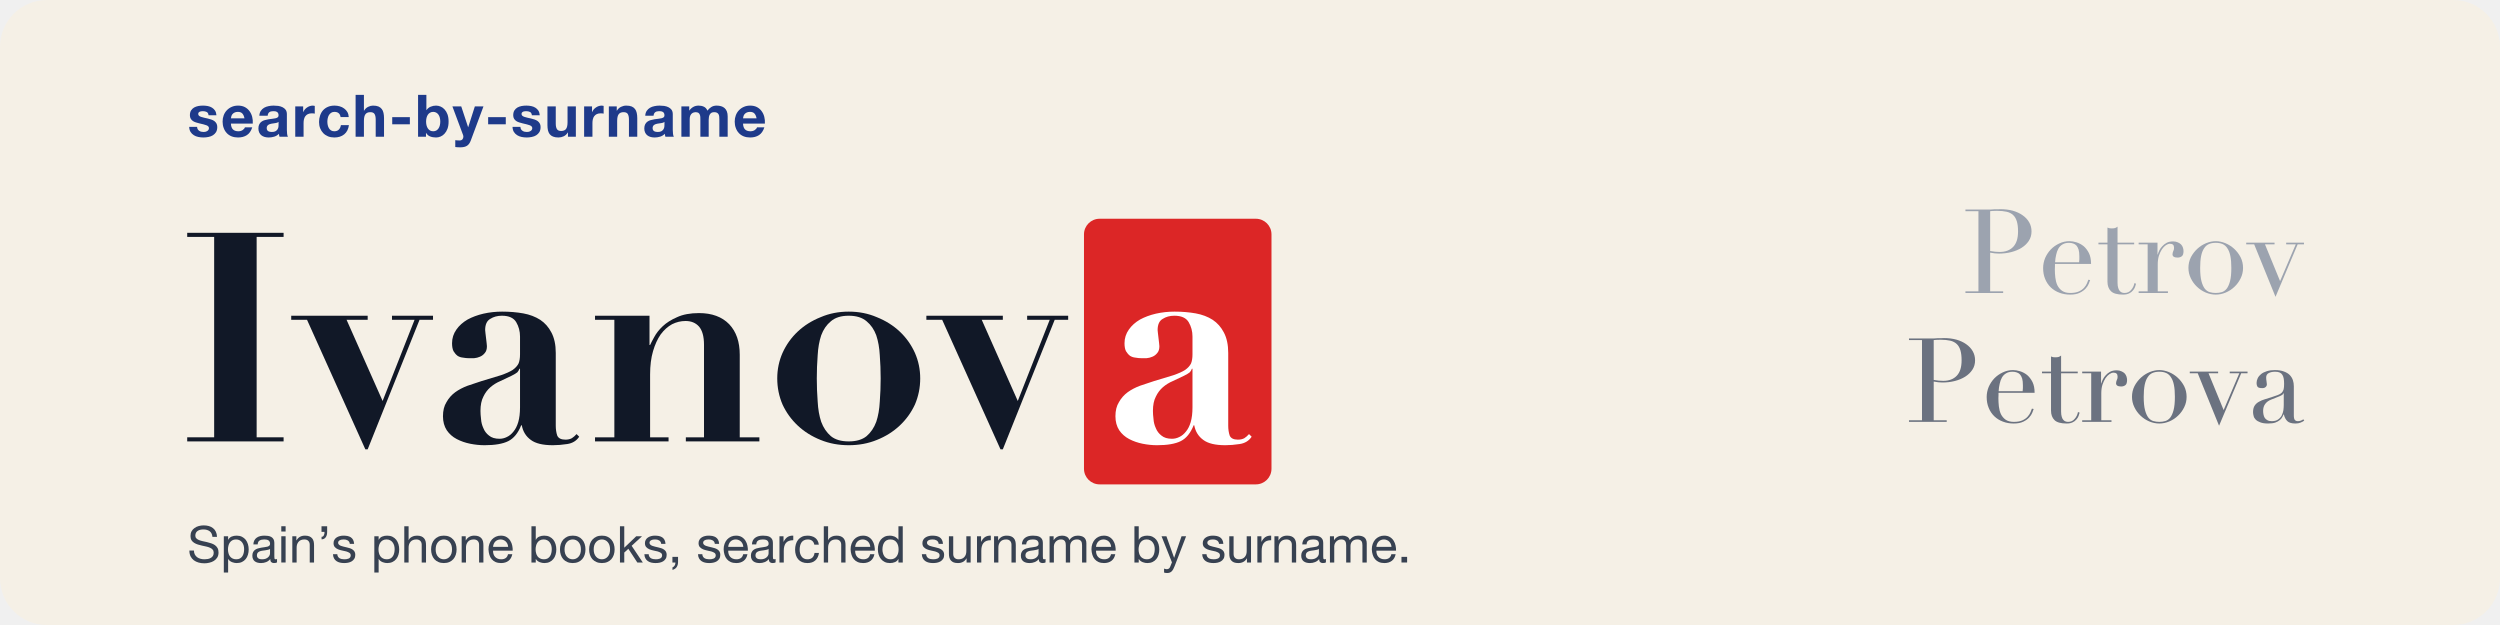
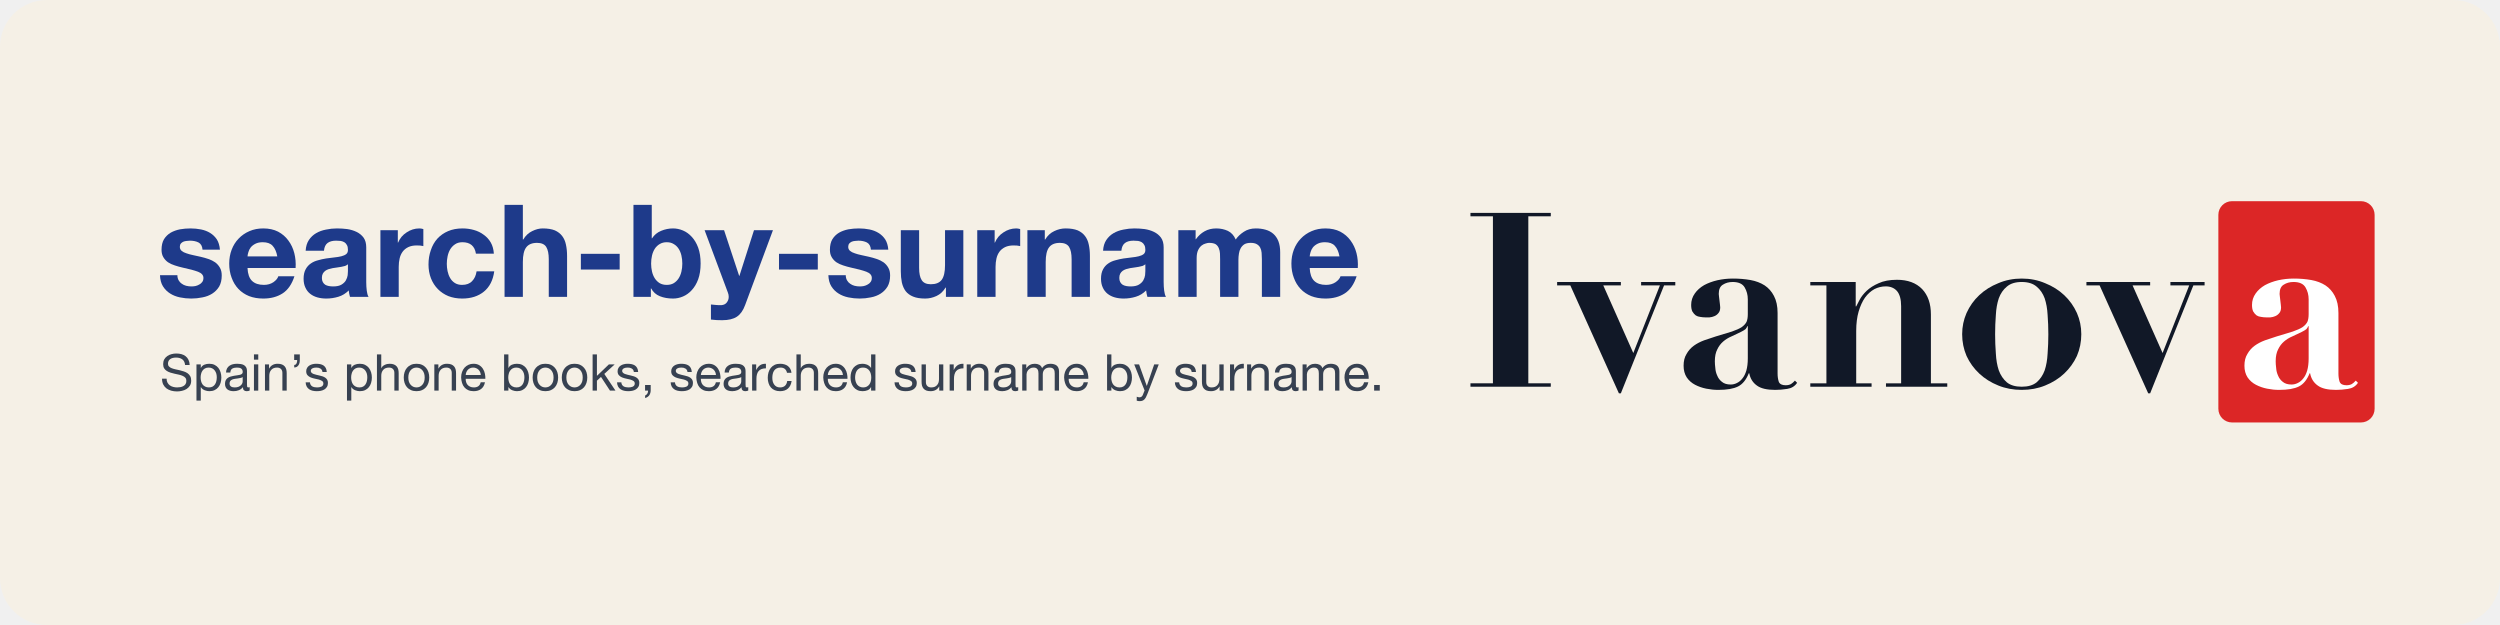
<svg xmlns="http://www.w3.org/2000/svg" viewBox="0 0 1280 320" width="1280" height="320" role="img" aria-label="search-by-surname">
  <defs>
    <path id="hn-bold-s" d="m164 168l-135 0q2-52 23-86q22-35 56-56q33-21 76-30q43-9 88-9q44 0 86 9q43 8 76 29q33 21 54 55q20 35 20 86q0 36-14 60q-14 25-37 42q-23 16-53 26q-29 10-60 17q-30 7-59 13q-29 6-51 14q-23 7-37 19q-14 12-14 31q0 16 8 26q8 9 19 14q12 5 26 6q14 2 26 2q38 0 66-14q28-15 31-56l135 0q-4 48-24 80q-21 31-52 50q-31 19-70 27q-40 8-82 8q-42 0-82-7q-40-8-72-26q-32-19-52-51q-19-32-19-82q0-34 14-57q14-24 37-40q23-15 52-24q30-10 61-17q76-16 119-32q42-16 42-48q0-19-9-31q-9-13-23-20q-13-8-30-12q-16-3-31-3q-21 0-41 5q-19 5-34 16q-15 10-24 26q-10 17-10 40z" />
    <path id="hn-bold-e" d="m402 314l-231 0q1 15 7 34q5 19 18 36q14 17 36 28q23 12 57 12q52 0 77-28q26-28 36-82zm-231-90l373 0q4 60-10 115q-14 55-46 98q-31 43-80 69q-49 25-115 25q-59 0-107-21q-49-21-84-58q-35-36-54-86q-19-50-19-108q0-60 19-110q18-50 52-86q34-36 83-56q49-19 110-19q88 0 150 40q62 40 92 133l-125 0q-7-24-38-46q-31-21-74-21q-60 0-92 31q-32 31-35 100z" />
    <path id="hn-bold-a" d="m48 358q3 50 25 83q22 33 56 53q34 20 77 28q42 9 85 9q39 0 79-5q40-6 73-22q33-16 54-44q21-29 21-76l0-269q0-35 4-67q4-32 14-48l-144 0q-4 12-6 24q-3 13-4 26q-34-35-80-49q-46-14-94-14q-37 0-69 9q-32 9-56 28q-24 19-37 48q-14 29-14 69q0 44 16 73q15 28 40 45q24 17 56 25q31 9 63 14q32 5 63 8q31 3 55 9q24 6 38 17q14 12 13 34q0 23-8 36q-7 14-20 22q-12 7-28 10q-17 2-36 2q-42 0-66-18q-24-18-28-60zm328-105q-9-8-22-13q-14-4-30-7q-15-3-32-5q-17-2-34-5q-16-3-32-8q-15-5-26-13q-12-9-19-22q-7-13-7-33q0-19 7-32q7-13 19-21q12-7 28-10q16-3 33-3q42 0 65 14q23 14 34 33q11 20 14 40q2 20 2 32z" />
    <path id="hn-bold-r" d="m54 517l0-517l142 0l0 233q0 35 7 65q7 30 23 52q17 23 44 36q27 13 66 13q13 0 27-1q14-2 24-4l0 132q-17 5-31 5q-27 0-52-8q-25-8-47-23q-22-14-39-34q-17-21-27-45l-2 0l0 96z" />
    <path id="hn-bold-c" d="m406 335l139 0q-3 50-24 87q-21 36-55 60q-33 25-76 37q-42 12-88 12q-63 0-112-21q-49-21-83-58q-34-38-51-90q-18-51-18-111q0-58 19-107q19-48 53-83q34-35 82-55q49-19 107-19q103 0 169 54q66 54 80 157l-137 0q-7-48-35-76q-27-29-78-29q-33 0-56 15q-23 15-36 38q-14 24-20 53q-6 29-6 57q0 29 6 58q6 30 20 54q15 25 38 40q23 16 57 16q91 0 105-89z" />
    <path id="hn-bold-h" d="m54 714l0-714l142 0l0 271q0 79 26 113q26 35 84 35q51 0 71-31q20-32 20-96l0-292l142 0l0 318q0 48-9 88q-8 39-29 66q-21 28-57 44q-37 15-94 15q-40 0-82-21q-42-20-69-65l-3 0l0 269z" />
    <path id="hn-bold-hyphen" d="m53 334l0-122l301 0l0 122z" />
    <path id="hn-bold-b" d="m433 258q0-32-7-62q-7-30-22-53q-15-23-38-37q-22-13-54-13q-31 0-54 13q-23 14-38 37q-15 23-22 53q-7 30-7 62q0 33 7 63q7 30 22 53q15 23 38 36q23 14 54 14q32 0 54-14q23-13 38-36q15-23 22-53q7-30 7-63zm-379 456l0-714l135 0l0 66l2 0q23-43 68-61q45-18 102-18q39 0 77 16q38 16 68 49q31 33 50 84q19 52 19 123q0 71-19 123q-19 51-50 84q-30 33-68 49q-38 16-77 16q-48 0-93-19q-44-18-70-58l-2 0l0 260z" />
    <path id="hn-bold-y" d="m309-64l216 581l-147 0l-113-354l-2 0l-117 354l-151 0l181-485q6-15 6-32q0-23-14-42q-13-19-41-22q-21-1-42 1q-21 2-41 4l0-117q22-2 44-4q21-1 43-1q73 0 114 27q41 27 64 90z" />
    <path id="hn-bold-u" d="m539 0l0 517l-142 0l0-271q0-79-26-114q-26-34-84-34q-51 0-71 32q-20 31-20 95l0 292l-142 0l0-318q0-48 8-87q9-40 30-68q21-27 58-42q36-15 93-15q45 0 88 20q43 20 70 65l3 0l0-72z" />
    <path id="hn-bold-n" d="m54 517l0-517l142 0l0 271q0 79 26 113q26 35 84 35q51 0 71-31q20-32 20-96l0-292l142 0l0 318q0 48-9 88q-8 39-29 66q-21 28-57 44q-37 15-94 15q-45 0-88-21q-43-20-70-65l-3 0l0 72z" />
    <path id="hn-bold-m" d="m58 517l0-517l142 0l0 300q0 38 11 62q11 23 27 36q15 12 32 16q16 5 26 5q34 0 52-11q17-12 24-31q8-19 9-41q1-23 1-46l0-290l142 0l0 288q0 24 4 48q3 23 14 42q10 18 28 30q19 11 49 11q30 0 47-10q18-10 27-27q9-17 11-40q2-23 2-49l0-293l142 0l0 346q0 50-14 86q-14 35-39 57q-25 22-60 32q-35 10-76 10q-54 0-93-26q-40-26-63-60q-21 48-61 67q-41 19-90 19q-51 0-90-22q-40-22-68-62l-2 0l0 70z" />
    <path id="didot-bold-I" d="m39 712l0-14l92 0l0-684l-92 0l0-14l329 0l0 14l-92 0l0 684l92 0l0 14z" />
    <path id="didot-bold-v" d="m-13 429l0-14l54 0l199-442l8 0l177 442l46 0l0 14l-140 0l0-14l77 0l-109-277l-123 277l72 0l0 14z" />
    <path id="didot-bold-a" d="m305 248l0-132q0-29-6-50q-6-20-16-32q-10-13-23-19q-12-6-25-6q-23 0-36 11q-13 10-19 25q-7 15-8 31q-2 16-2 28q0 30 10 49q9 19 24 32q15 13 34 21q19 9 38 18q14 7 20 12q5 6 7 12zm202-232l-9 9q-8-9-16-14q-9-5-22-5q-22 0-28 14q-5 15-5 34l0 248q0 42-15 70q-14 27-38 43q-25 16-58 22q-34 6-72 6q-33 0-64-7q-30-7-54-20q-24-14-38-34q-15-21-15-47q0-17 5-27q6-10 14-16q8-5 18-6q11-2 21-2q7 0 17 0q11 1 20 5q10 4 17 13q7 8 7 23q0 3-1 11q-1 8-2 17q-1 9-2 17q-1 7-1 10q0 28 17 38q17 11 40 11q36 0 49-22q13-22 13-49l0-61q0-19-5-31q-6-12-20-22q-14-9-40-18q-25-8-66-20q-25-8-48-16q-24-9-42-22q-19-14-30-34q-12-19-12-48q0-28 13-48q13-19 34-30q21-11 46-16q25-5 49-5q53 0 81 14q28 14 44 54l2 0q6-32 31-50q24-18 75-18q23 0 49 4q27 4 41 25z" />
    <path id="didot-bold-n" d="m42 14l0-14l251 0l0 14l-63 0l0 214q0 46 10 80q10 34 26 57q17 23 39 35q22 11 46 11q29 0 46-19q17-20 17-62l0-316l-62 0l0-14l251 0l0 14l-67 0l0 282q0 66-36 104q-37 38-103 38q-45 0-75-14q-30-13-49-31q-19-18-29-37q-10-18-14-27l-2 0l0 100l-186 0l0-14l66 0l0-401z" />
    <path id="didot-bold-o" d="m278 0q-39 0-61 18q-22 19-33 49q-10 30-12 69q-3 39-3 79q0 40 3 79q2 38 12 68q11 30 33 48q22 19 61 19q39 0 61-19q22-18 33-48q10-30 12-68q3-39 3-79q0-40-3-79q-2-39-12-69q-11-30-33-49q-22-18-61-18zm0 443q-52 0-96-19q-45-18-78-49q-33-31-52-73q-18-41-18-87q0-47 18-89q19-41 52-72q33-31 78-49q44-18 96-18q52 0 96 18q45 18 78 49q33 31 52 72q18 42 18 89q0 46-18 87q-19 42-52 73q-33 31-78 49q-44 19-96 19z" />
-     <path id="didot-P" d="m241 358q20-4 42-6q22-2 39-2q74 0 116 44q41 43 41 131q0 51-10 85q-10 34-31 54q-22 21-56 29q-35 8-83 8q-19 0-35-1q-15-1-23-2zm-211-344l111 0l0 684l-111 0l0 14l188 0q14 0 28 0q14 1 28 2q14 0 28 0q13 1 27 1q57 0 105-13q49-14 84-39q36-25 56-60q20-35 20-78q0-45-23-80q-23-35-61-59q-38-24-88-37q-51-13-106-13q-14 0-36 2q-22 3-39 6l0-330l111 0l0-14l-322 0z" />
-     <path id="didot-e" d="m352 262q2 14 2 26q0 12 0 25q0 34-6 56q-7 22-18 35q-12 13-28 18q-17 6-36 6q-34 0-56-14q-22-13-35-36q-13-23-19-53q-7-30-9-63zm-206-14q0-10 0-20q-1-11-1-27q0-33 4-69q4-36 17-65q14-29 40-48q27-19 71-19q44 0 73 13q28 13 44 31q17 19 25 38q8 19 12 31l15-3q-3-11-12-32q-8-20-26-40q-19-21-50-36q-32-16-82-16q-50 0-92 16q-43 16-74 46q-31 30-48 72q-17 41-17 92q0 44 17 86q18 41 48 73q31 32 72 51q41 20 88 20q28 0 60-10q32-10 60-32q27-23 46-60q18-37 18-92z" />
-     <path id="didot-t" d="m17 429l77 0l0 129q8-3 15-5q7-2 24-2q15 0 26 3q11 4 21 12l0-137l142 0l0-14l-142 0l0-327q0-28 6-46q5-17 14-26q9-10 20-13q10-3 20-3q35 0 56 26q22 25 28 58l14-5q-3-13-9-29q-6-16-19-30q-12-15-32-24q-20-10-50-10q-75 0-104 29q-30 29-30 82l0 318l-77 0z" />
-     <path id="didot-r" d="m27 14l77 0l0 401l-77 0l0 14l161 0l0-101l2 0q4 15 13 34q9 19 25 36q16 18 38 30q23 12 55 12q23 0 40-8q17-7 28-18q11-12 16-27q5-15 5-30q0-33-15-44q-15-11-35-11q-44 0-44 28q0 9 2 14q2 6 4 12q3 5 5 12q2 7 2 20q0 32-35 32q-16 0-34-12q-18-12-34-35q-15-23-26-55q-10-33-10-75l0-229l87 0l0-14l-250 0z" />
-     <path id="didot-o" d="m145 214q0-71 11-113q11-42 29-65q18-22 42-29q24-7 51-7q27 0 51 7q24 7 42 29q18 23 29 65q11 42 11 113q0 60-8 100q-8 41-25 66q-16 26-41 37q-25 11-59 11q-34 0-59-11q-25-11-41-37q-17-25-25-66q-8-40-8-100zm-100 0q0 49 21 91q22 42 56 73q33 30 74 47q42 17 82 17q40 0 82-17q41-17 74-47q34-31 56-73q21-42 21-91q0-47-20-88q-20-42-53-73q-32-31-74-49q-42-18-86-18q-44 0-86 18q-42 18-74 49q-33 31-53 73q-20 41-20 88z" />
-     <path id="didot-v" d="m-18 429l242 0l0-14l-82 0l129-314l134 314l-82 0l0 14l152 0l0-14l-54 0l-189-448l-182 448l-68 0z" />
-     <path id="didot-a" d="m303 245l-2 0q-2-13-33-26l-75-30q-32-13-49-37q-17-23-17-58q0-15 3-31q3-16 11-29q8-12 23-20q14-8 37-8q33 0 53 14q21 14 32 35q10 21 14 45q3 25 3 45zm175-234q-13-10-31-17q-18-8-44-8q-48 0-69 20q-22 21-30 58l-2 0q-4-9-11-22q-7-14-21-26q-15-13-39-22q-24-8-61-8q-42 0-67 10q-25 9-39 23q-14 14-18 31q-5 18-5 33q0 35 14 56q14 21 37 33q22 13 50 21q27 8 55 17q33 11 55 19q21 8 33 19q12 12 17 30q4 17 4 47q0 24-3 43q-3 19-11 32q-8 14-23 21q-15 7-40 7q-33 0-55-12q-21-11-21-37q0-17 3-33q3-17 3-25q0-14-10-23q-10-10-29-10q-33 0-41 12q-8 12-8 31q0 22 10 42q10 20 29 35q20 16 50 25q29 9 67 9q46 0 77-12q31-11 50-30q19-20 27-44q8-25 8-52l0-249q0-29 9-39q9-10 26-10q11 0 23 4q12 4 23 12z" />
    <path id="hn-S" d="m491 505l90 0q-2 59-23 101q-20 43-56 71q-35 28-82 41q-47 13-102 13q-49 0-96-13q-46-12-82-38q-37-25-59-64q-22-40-22-94q0-49 19-82q20-32 52-52q33-21 74-34q41-12 84-22q42-9 83-18q41-9 73-24q33-14 52-37q20-23 20-60q0-39-16-64q-16-25-42-39q-26-15-58-21q-33-6-65-6q-40 0-78 10q-38 10-67 31q-28 21-46 54q-17 32-17 77l-90 0q0-65 23-113q24-47 64-78q41-30 94-45q54-15 114-15q49 0 98 12q50 11 90 36q40 26 66 66q25 41 25 98q0 53-19 88q-20 35-52 58q-33 23-74 36q-41 14-84 24q-42 10-83 18q-41 9-73 22q-33 13-52 34q-20 20-20 53q0 35 14 59q13 23 36 37q22 14 51 20q29 6 59 6q74 0 122-35q47-34 55-111z" />
    <path id="hn-p" d="m67 517l0-714l85 0l0 266l2 0q14-23 34-39q21-15 44-24q23-9 46-13q24-4 43-4q59 0 103 21q45 21 74 58q30 36 44 85q15 49 15 104q0 55-15 104q-15 49-44 87q-30 37-74 59q-45 22-105 22q-54 0-99-19q-45-20-66-63l-2 0l0 70zm400-254q0-38-8-74q-8-36-26-64q-18-28-47-45q-30-17-74-17q-44 0-75 17q-31 16-51 43q-19 27-28 63q-9 35-9 73q0 36 9 71q8 35 27 62q19 28 49 45q30 17 73 17q41 0 71-16q31-16 50-43q20-27 30-61q9-35 9-71z" />
    <path id="hn-a" d="m522 2q-22-13-61-13q-33 0-53 19q-19 18-19 60q-35-42-81-60q-47-19-101-19q-35 0-67 8q-31 8-54 25q-23 17-36 44q-14 28-14 67q0 44 15 72q15 28 39 45q25 18 56 27q32 9 65 15q35 7 67 10q31 4 55 10q24 7 38 20q14 12 14 36q0 28-11 45q-10 17-26 26q-17 9-38 12q-20 3-40 3q-54 0-90-20q-36-21-39-78l-85 0q2 48 20 81q18 33 48 53q30 21 68 30q39 9 83 9q35 0 69-5q35-5 63-20q28-16 45-44q17-28 17-73l0-266q0-30 3-44q4-14 24-14q11 0 26 5zm-138 265q-16-12-42-17q-26-6-54-10q-29-3-58-8q-29-4-52-14q-23-10-38-28q-14-19-14-51q0-21 8-35q9-15 22-24q14-9 32-13q18-4 38-4q42 0 72 11q30 12 49 30q19 17 28 38q9 20 9 38z" />
    <path id="hn-i" d="m154 610l0 104l-85 0l0-104zm-85-93l0-517l85 0l0 517z" />
    <path id="hn-n" d="m64 517l0-517l85 0l0 292q0 35 9 64q10 30 29 52q19 22 47 34q29 12 68 12q49 0 77-28q28-28 28-76l0-350l85 0l0 340q0 42-8 76q-9 35-30 60q-21 25-55 39q-34 14-85 14q-115 0-168-94l-2 0l0 82z" />
    <path id="hn-quoteright" d="m83 714l0-111l59 0q0-17-2-35q-3-17-10-31q-7-14-18-23q-11-8-28-8l0-50q29 0 50 12q20 12 34 32q13 20 20 46q6 27 6 57l0 111z" />
    <path id="hn-s" d="m116 163l-85 0q2-48 20-81q18-34 48-54q30-21 69-30q39-9 82-9q39 0 78 7q40 8 72 27q31 19 50 50q20 31 20 78q0 37-14 62q-15 25-38 41q-24 17-54 27q-31 10-63 17q-30 7-60 14q-30 6-54 16q-24 9-39 24q-16 14-16 36q0 20 10 32q10 13 26 20q16 8 36 11q19 3 38 3q21 0 42-4q20-5 37-15q17-10 28-27q11-16 13-41l85 0q-3 47-20 79q-17 31-45 50q-29 18-66 26q-37 7-81 7q-34 0-69-9q-34-8-62-26q-27-17-44-45q-18-28-18-67q0-50 25-78q25-28 63-44q37-15 81-24q44-8 81-18q38-11 63-28q25-17 25-50q0-24-12-40q-12-15-30-23q-19-8-41-11q-22-3-42-3q-26 0-51 5q-24 5-44 16q-19 12-31 32q-12 19-13 47z" />
    <path id="hn-h" d="m64 714l0-714l85 0l0 292q0 35 9 64q10 30 29 52q19 22 47 34q29 12 68 12q49 0 77-28q28-28 28-76l0-350l85 0l0 340q0 42-8 76q-9 35-30 60q-21 25-55 39q-34 14-85 14q-23 0-48-5q-24-5-46-16q-23-10-41-26q-18-17-28-41l-2 0l0 273z" />
    <path id="hn-o" d="m126 258q0 47 12 84q13 36 35 61q22 25 51 38q30 13 63 13q33 0 63-13q29-13 51-38q22-25 35-61q12-37 12-84q0-47-12-84q-13-36-35-60q-22-25-51-38q-30-13-63-13q-33 0-63 13q-29 13-51 38q-22 24-35 60q-12 37-12 84zm-90 0q0-57 16-106q16-49 48-86q32-36 79-56q47-21 108-21q62 0 109 21q46 20 78 56q32 37 48 86q16 49 16 106q0 57-16 106q-16 50-48 86q-32 37-78 58q-47 21-109 21q-61 0-108-21q-47-21-79-58q-32-36-48-86q-16-49-16-106z" />
    <path id="hn-e" d="m423 308l-297 0q2 30 13 56q11 27 30 47q19 20 45 31q27 12 60 12q32 0 58-12q27-11 46-30q20-20 32-47q11-27 13-57zm82-144l-84 0q-11-51-45-76q-35-25-89-25q-42 0-73 14q-31 14-51 37q-20 24-29 54q-9 31-8 65l387 0q2 47-9 99q-10 52-38 96q-27 44-72 72q-46 29-115 29q-53 0-97-20q-45-20-78-56q-32-36-50-85q-18-49-18-108q2-59 18-109q15-50 46-86q31-36 76-56q46-20 108-20q88 0 146 44q58 44 75 131z" />
    <path id="hn-b" d="m67 714l0-714l85 0l0 69l2 0q14-23 34-39q21-15 44-24q23-9 46-13q24-4 43-4q59 0 103 21q45 21 74 58q30 36 44 85q15 49 15 104q0 55-15 104q-15 49-44 87q-30 37-74 59q-45 22-105 22q-54 0-99-19q-45-20-66-63l-2 0l0 267zm400-451q0-38-8-74q-8-36-26-64q-18-28-47-45q-30-17-74-17q-44 0-75 17q-31 16-51 43q-19 27-28 63q-9 35-9 73q0 36 9 71q8 35 27 62q19 28 49 45q30 17 73 17q41 0 71-16q31-16 50-43q20-27 30-61q9-35 9-71z" />
    <path id="hn-k" d="m69 714l0-714l85 0l0 196l80 74l177-270l108 0l-220 329l205 188l-114 0l-236-226l0 423z" />
    <path id="hn-comma" d="m83 111l0-111l59 0q1-12-2-26q-2-14-9-28q-7-13-19-24q-11-12-28-18l0-50q58 17 84 58q26 41 26 98l0 101z" />
    <path id="hn-r" d="m61 517l0-517l85 0l0 230q0 50 10 88q10 39 32 66q22 27 58 41q36 14 87 14l0 90q-69 2-114-28q-45-30-76-93l-2 0l0 109z" />
    <path id="hn-c" d="m415 351l88 0q-5 46-24 79q-19 34-49 56q-29 22-68 32q-38 11-82 11q-61 0-107-21q-46-22-77-60q-30-37-45-88q-15-50-15-108q0-58 16-106q15-49 46-84q30-35 76-54q45-19 104-19q99 0 156 52q58 52 72 148l-87 0q-8-60-43-93q-36-33-99-33q-40 0-69 16q-29 16-47 43q-18 26-27 60q-8 34-8 70q0 39 8 76q8 36 26 64q19 28 50 45q31 17 77 17q54 0 86-27q32-27 42-76z" />
    <path id="hn-d" d="m126 254q0 38 8 74q8 36 26 64q18 28 48 45q30 17 73 17q44 0 75-16q31-17 50-44q20-27 29-62q9-36 9-74q0-36-8-71q-9-35-28-63q-19-27-49-44q-30-17-73-17q-41 0-72 16q-30 16-50 43q-19 27-28 62q-10 34-10 70zm400-254l0 714l-85 0l0-266l-2 0q-14 23-35 38q-20 16-43 26q-23 9-46 13q-23 4-43 4q-59 0-104-21q-44-22-74-58q-29-37-44-86q-14-49-14-104q0-55 15-104q15-49 45-86q29-37 74-59q44-22 104-22q54 0 99 19q45 19 66 62l2 0l0-70z" />
    <path id="hn-u" d="m492 0l0 517l-85 0l0-292q0-35-9-65q-10-29-29-51q-19-22-47-34q-29-12-68-12q-49 0-77 28q-28 28-28 76l0 350l-85 0l0-340q0-42 8-77q9-34 30-59q21-25 55-39q34-13 85-13q57 0 99 23q42 22 69 70l2 0l0-82z" />
    <path id="hn-m" d="m64 517l0-517l85 0l0 322q0 15 7 38q8 22 24 43q17 21 44 36q26 15 63 15q29 0 47-8q19-9 30-24q11-16 16-37q4-21 4-46l0-339l85 0l0 322q0 60 36 96q36 36 99 36q31 0 50-9q20-9 31-25q11-15 15-36q4-21 4-45l0-339l85 0l0 379q0 40-13 69q-12 28-34 46q-23 18-54 26q-32 9-71 9q-51 0-93-23q-43-23-69-65q-16 48-55 68q-39 20-87 20q-109 0-167-88l-2 0l0 76z" />
    <path id="hn-y" d="m267-69q-15-38-29-64q-15-26-32-43q-18-16-40-24q-21-7-49-7q-15 0-30 2q-15 2-29 7l0 78q11-5 26-8q14-4 24-4q26 0 44 12q17 13 26 36l35 87l-205 514l96 0l151-423l2 0l145 423l90 0z" />
    <path id="hn-period" d="m83 111l0-111l111 0l0 111z" />
  </defs>
  <rect width="1280" height="320" rx="24" fill="#f5f0e6" />
-   <g fill="#1e3a8a" transform="matrix(0.03 0 0 -0.03 96.0 70.0)">
+   <g fill="#1e3a8a" transform="matrix(0.066 0 0 -0.066 80 152)">
    <use href="#hn-bold-s" x="0" />
-     <use href="#hn-bold-e" x="570" />
-     <use href="#hn-bold-a" x="1178" />
-     <use href="#hn-bold-r" x="1785" />
-     <use href="#hn-bold-c" x="2207" />
-     <use href="#hn-bold-h" x="2815" />
-     <use href="#hn-bold-hyphen" x="3441" />
-     <use href="#hn-bold-b" x="3881" />
-     <use href="#hn-bold-y" x="4526" />
-     <use href="#hn-bold-hyphen" x="5078" />
-     <use href="#hn-bold-s" x="5518" />
-     <use href="#hn-bold-u" x="6089" />
-     <use href="#hn-bold-r" x="6715" />
-     <use href="#hn-bold-n" x="7137" />
-     <use href="#hn-bold-a" x="7764" />
-     <use href="#hn-bold-m" x="8371" />
-     <use href="#hn-bold-e" x="9310" />
+     <use href="#hn-bold-e" x="537" />
+     <use href="#hn-bold-a" x="1111" />
+     <use href="#hn-bold-r" x="1685" />
+     <use href="#hn-bold-c" x="2074" />
+     <use href="#hn-bold-h" x="2648" />
+     <use href="#hn-bold-hyphen" x="3241" />
+     <use href="#hn-bold-b" x="3648" />
+     <use href="#hn-bold-y" x="4259" />
+     <use href="#hn-bold-hyphen" x="4778" />
+     <use href="#hn-bold-s" x="5185" />
+     <use href="#hn-bold-u" x="5722" />
+     <use href="#hn-bold-r" x="6315" />
+     <use href="#hn-bold-n" x="6704" />
+     <use href="#hn-bold-a" x="7297" />
+     <use href="#hn-bold-m" x="7871" />
+     <use href="#hn-bold-e" x="8777" />
  </g>
-   <g fill="#111827" transform="matrix(0.15 0 0 -0.15 90.0 226.0)">
-     <use href="#didot-bold-I" x="0" />
-     <use href="#didot-bold-v" x="407" />
-     <use href="#didot-bold-a" x="870" />
-     <use href="#didot-bold-n" x="1389" />
-     <use href="#didot-bold-o" x="2019" />
-     <use href="#didot-bold-v" x="2575" />
-   </g>
-   <rect x="555" y="112" width="96" height="136" rx="8" fill="#dc2626" />
-   <g fill="#fff" transform="matrix(0.15 0 0 -0.15 564.8 226.0)">
-     <use href="#didot-bold-a" x="0" />
-   </g>
-   <g fill="#9ca3af" transform="matrix(0.06 0 0 -0.06 1004.5 150.0)">
-     <use href="#didot-P" x="0" />
-     <use href="#didot-e" x="648" />
-     <use href="#didot-t" x="1148" />
-     <use href="#didot-r" x="1481" />
-     <use href="#didot-o" x="1888" />
-     <use href="#didot-v" x="2444" />
-   </g>
-   <g fill="#6b7280" transform="matrix(0.06 0 0 -0.06 975.6 216.0)">
-     <use href="#didot-P" x="0" />
-     <use href="#didot-e" x="648" />
-     <use href="#didot-t" x="1148" />
-     <use href="#didot-r" x="1481" />
-     <use href="#didot-o" x="1888" />
-     <use href="#didot-v" x="2444" />
-     <use href="#didot-a" x="2925" />
-   </g>
-   <g fill="#374151" transform="matrix(0.026 0 0 -0.026 96.0 288.0)">
+   <g fill="#374151" transform="matrix(0.026 0 0 -0.026 82 200)">
    <use href="#hn-S" x="0" />
    <use href="#hn-p" x="648" />
    <use href="#hn-a" x="1241" />
    <use href="#hn-i" x="1778" />
    <use href="#hn-n" x="2000" />
    <use href="#hn-quoteright" x="2556" />
    <use href="#hn-s" x="2834" />
    <use href="#hn-p" x="3612" />
    <use href="#hn-h" x="4205" />
    <use href="#hn-o" x="4761" />
    <use href="#hn-n" x="5335" />
    <use href="#hn-e" x="5891" />
    <use href="#hn-b" x="6706" />
    <use href="#hn-o" x="7299" />
    <use href="#hn-o" x="7873" />
    <use href="#hn-k" x="8447" />
    <use href="#hn-s" x="8966" />
    <use href="#hn-comma" x="9466" />
    <use href="#hn-s" x="10022" />
    <use href="#hn-e" x="10522" />
    <use href="#hn-a" x="11059" />
    <use href="#hn-r" x="11596" />
    <use href="#hn-c" x="11929" />
    <use href="#hn-h" x="12466" />
    <use href="#hn-e" x="13022" />
    <use href="#hn-d" x="13559" />
    <use href="#hn-s" x="14430" />
    <use href="#hn-u" x="14930" />
    <use href="#hn-r" x="15486" />
    <use href="#hn-n" x="15819" />
    <use href="#hn-a" x="16375" />
    <use href="#hn-m" x="16912" />
    <use href="#hn-e" x="17765" />
    <use href="#hn-b" x="18580" />
    <use href="#hn-y" x="19173" />
    <use href="#hn-s" x="19951" />
    <use href="#hn-u" x="20451" />
    <use href="#hn-r" x="21007" />
    <use href="#hn-n" x="21340" />
    <use href="#hn-a" x="21896" />
    <use href="#hn-m" x="22433" />
    <use href="#hn-e" x="23286" />
    <use href="#hn-period" x="23823" />
  </g>
+   <g fill="#111827" transform="matrix(0.125 0 0 -0.125 748 198)">
+     <use href="#didot-bold-I" x="0" />
+     <use href="#didot-bold-v" x="407" />
+     <use href="#didot-bold-a" x="870" />
+     <use href="#didot-bold-n" x="1389" />
+     <use href="#didot-bold-o" x="2019" />
+     <use href="#didot-bold-v" x="2575" />
+   </g>
+   <rect x="1135.8" y="103.0" width="80.0" height="113.3" rx="7" fill="#dc2626" />
+   <g fill="#fff" transform="matrix(0.125 0 0 -0.125 1143.9 198)">
+     <use href="#didot-bold-a" x="0" />
+   </g>
</svg>
